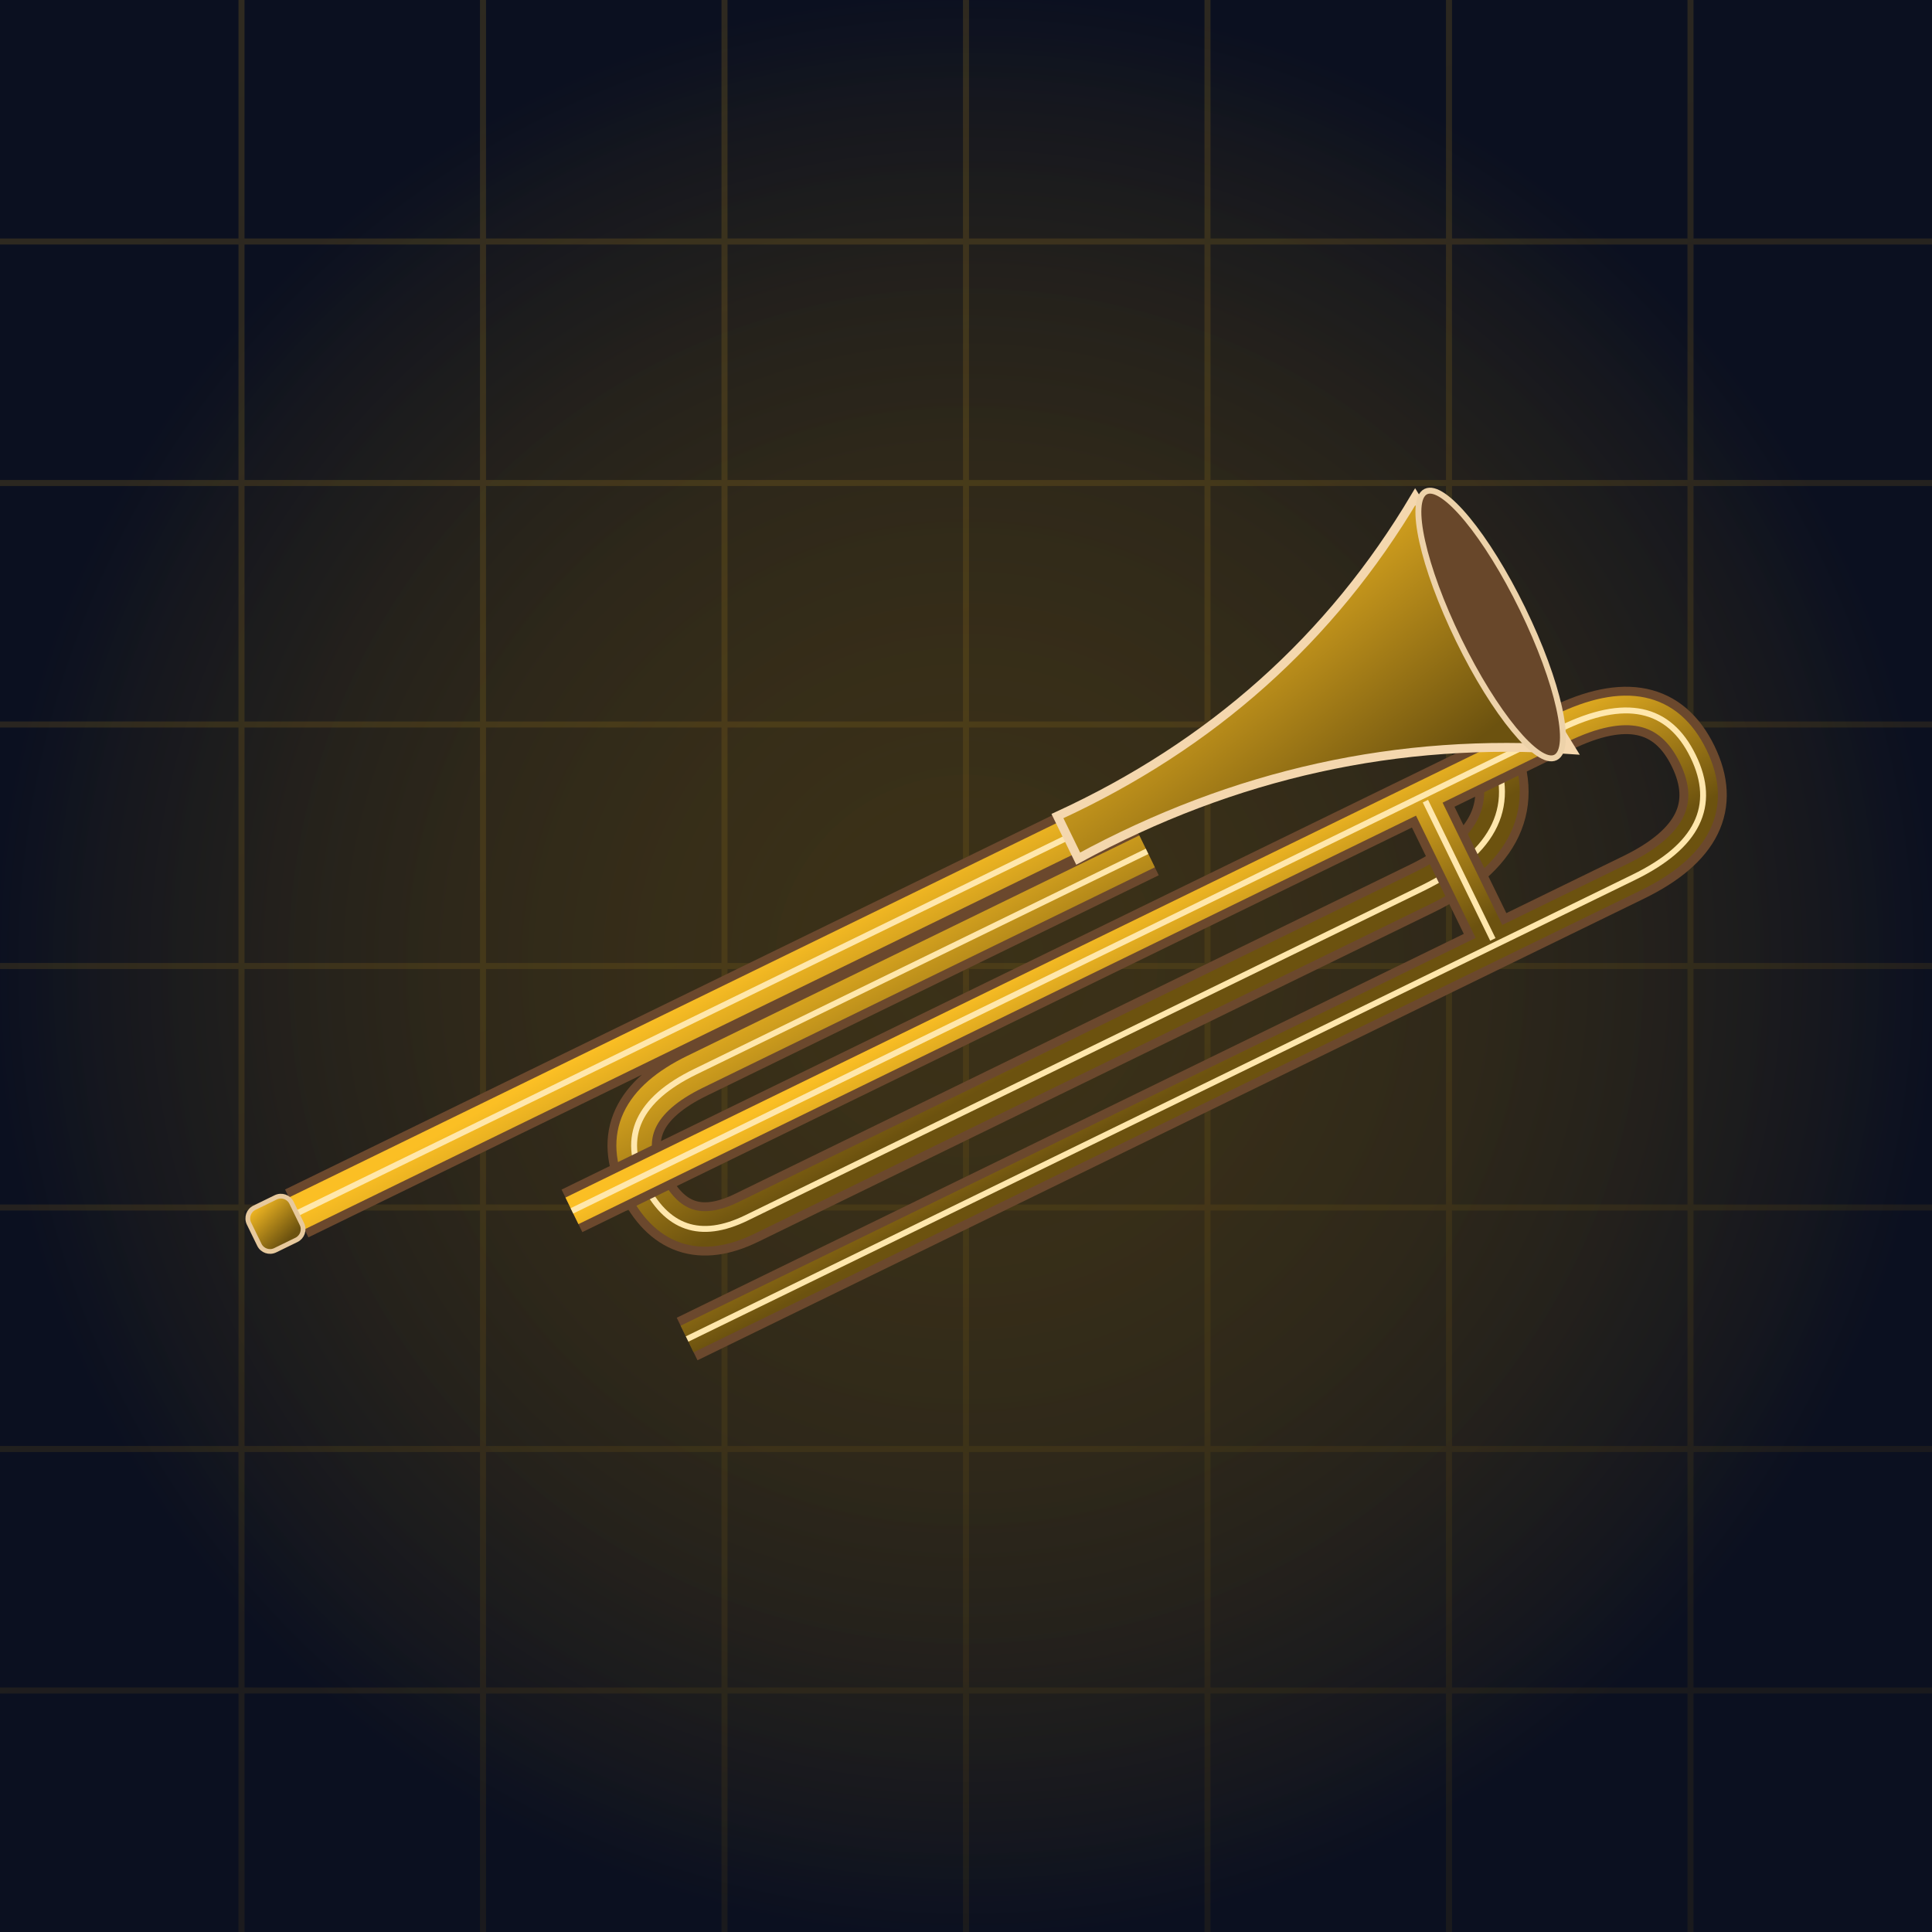
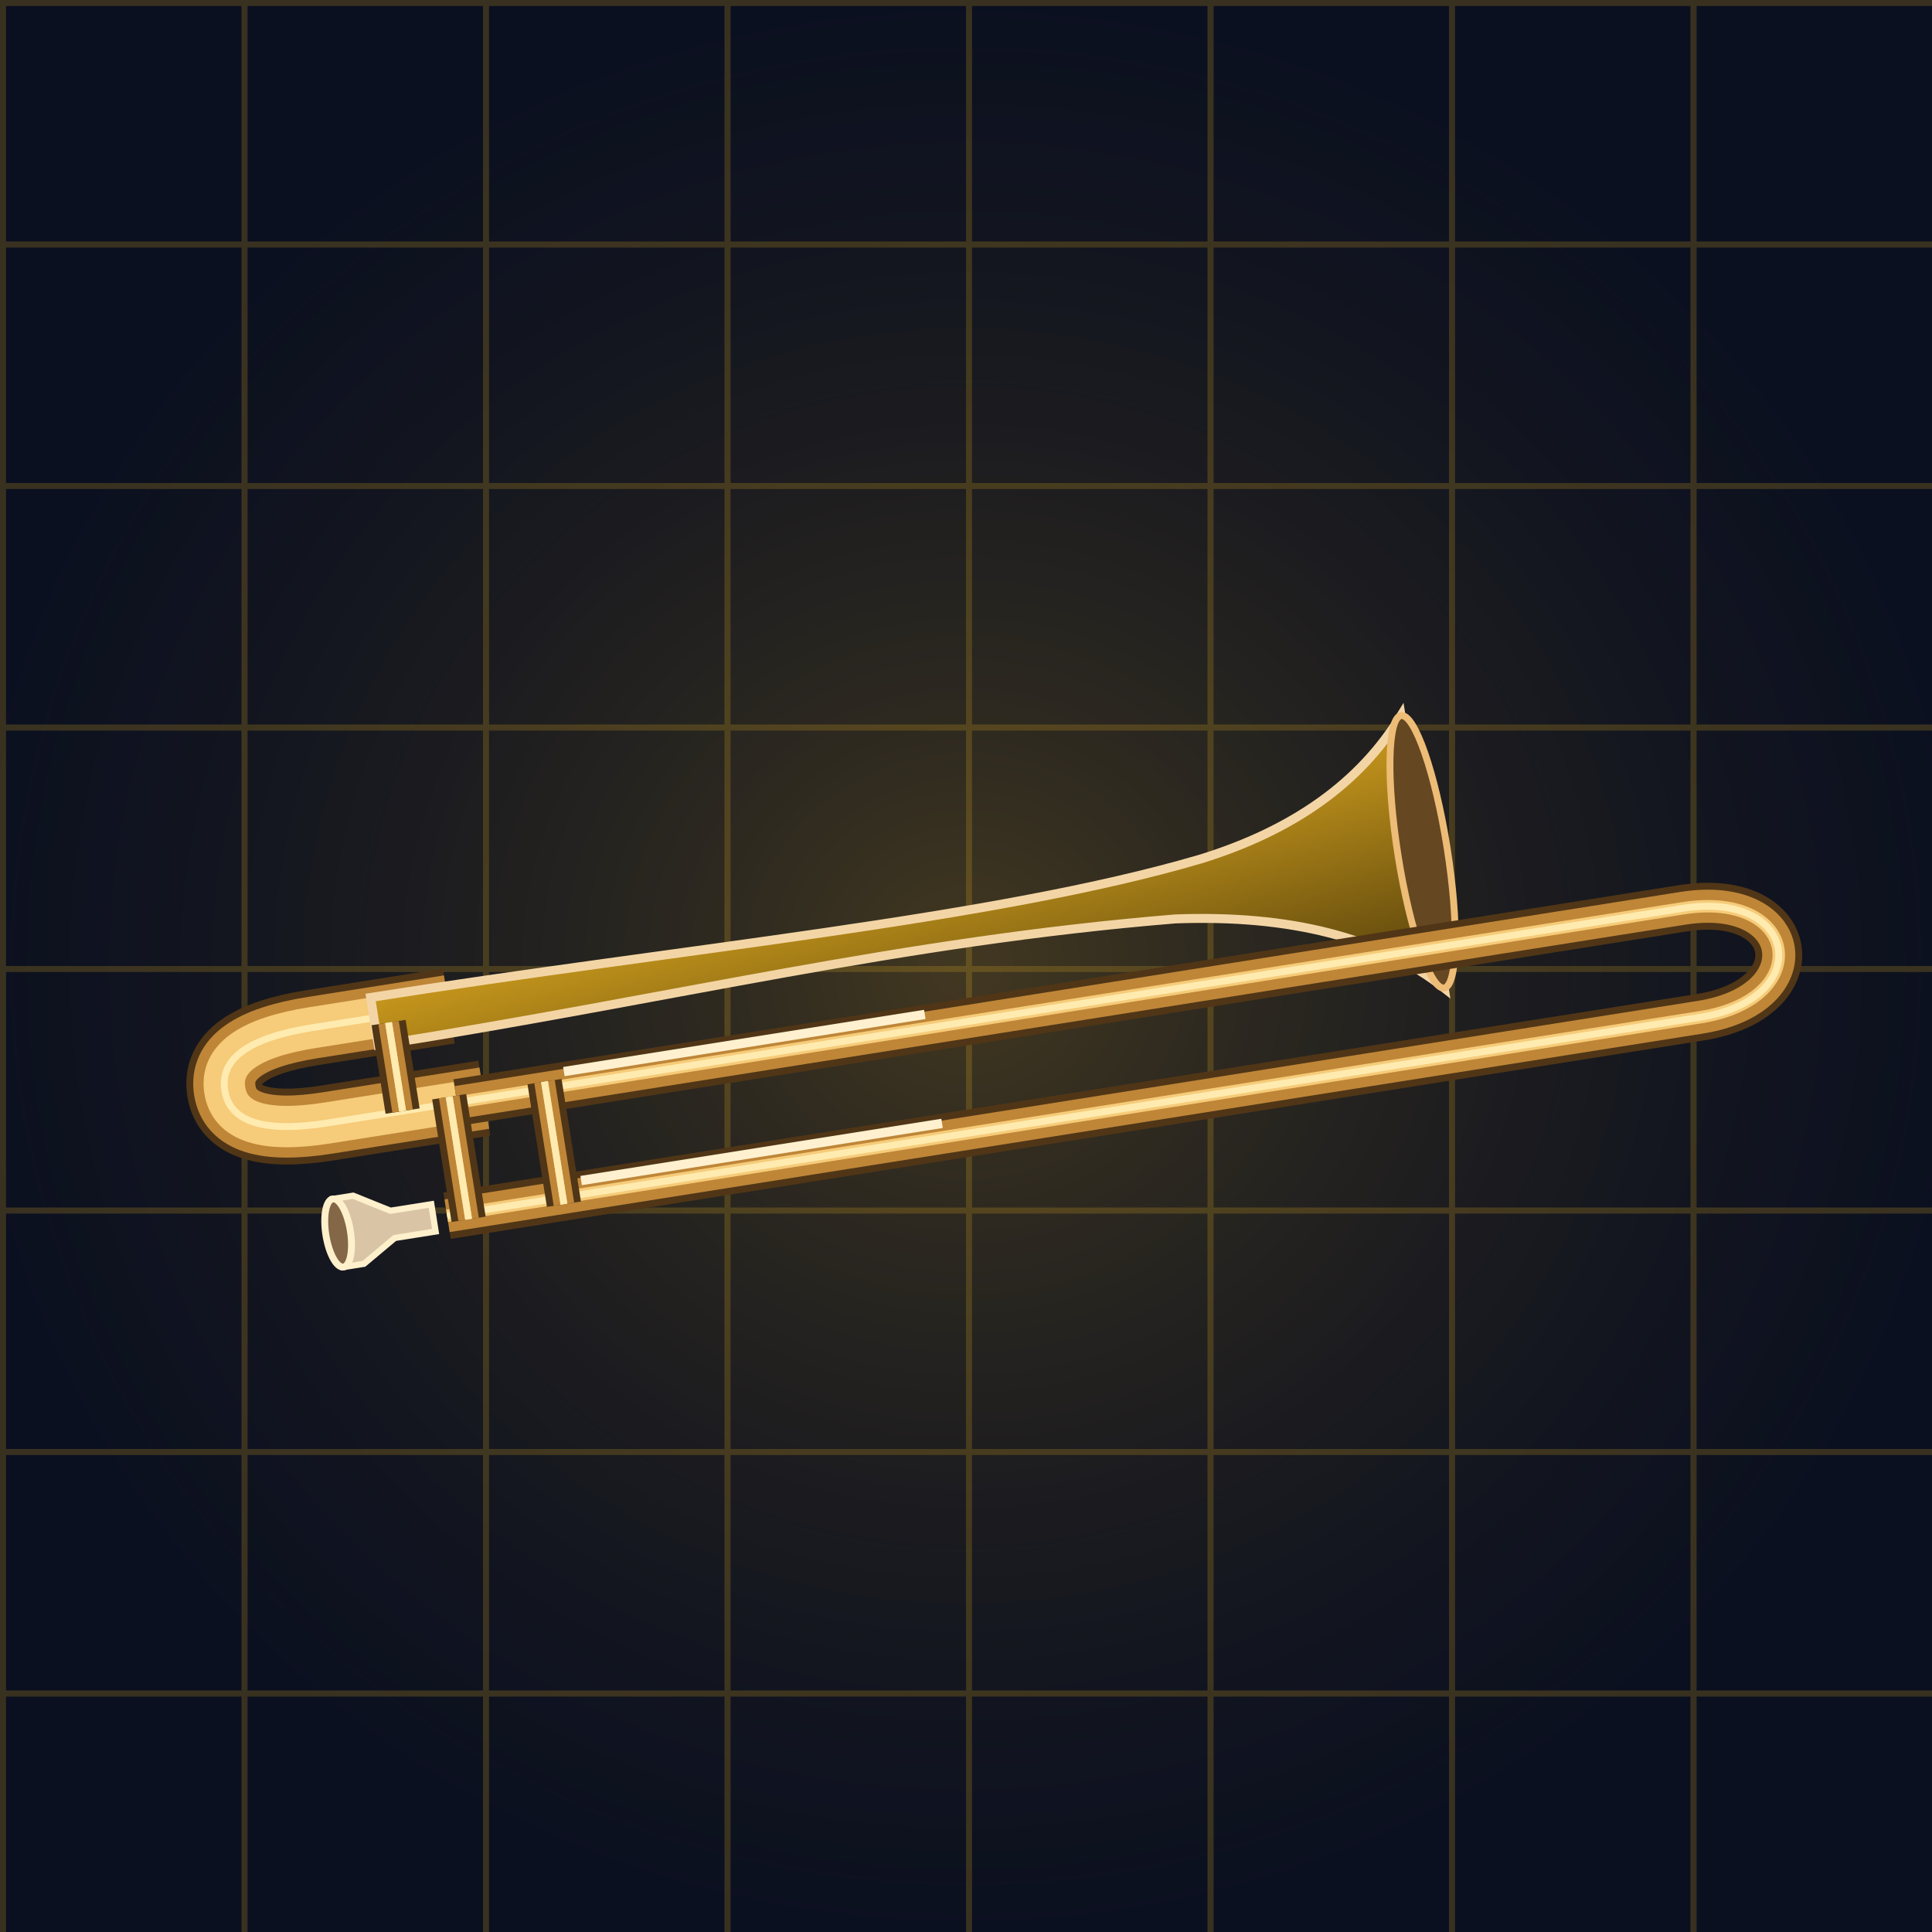
<svg xmlns="http://www.w3.org/2000/svg" viewBox="0 0 160 160">
  <defs>
-     <linearGradient id="metal" x2=".34" y2="1" gradientUnits="objectBoundingBox">
+     <linearGradient id="wood" x1="0%" y1="0%" x2="38%" y2="100%">
      <stop stop-color="#fbbf24" />
      <stop offset="1" stop-color="#6c520f" />
    </linearGradient>
-     <radialGradient id="back">
-       <stop stop-color="#6c520f" stop-opacity=".49" />
-       <stop offset="1" stop-color="#0b1020" />
+     <radialGradient id="halo">
+       <stop stop-color="#fbbf24" stop-opacity=".23" />
+       <stop offset="1" stop-color="#6c520f" stop-opacity="0" />
    </radialGradient>
+     <pattern id="grid" width="20" height="20" patternUnits="userSpaceOnUse">
+       <path d="M20 0H0V20" fill="none" stroke="#fbbf24" stroke-opacity=".19" stroke-width="1" />
+     </pattern>
  </defs>
-   <path fill="#0b1020" d="M0 0h160v160H0z" />
-   <path fill="url(#back)" d="M0 0h160v160H0z" />
-   <path d="M20 0v160M40 0v160M60 0v160M80 0v160M100 0v160M120 0v160M140 0v160M0 20h160M0 40h160M0 60h160M0 80h160M0 100h160M0 120h160M0 140h160" stroke="url(#metal)" stroke-width=".5" opacity=".16" />
-   <g transform="translate(80 80) rotate(-17) scale(0.49)">
-     <g transform="rotate(-9)">
-       <path d="M-120 -12H76Q96 -12 96 5Q96 22 75 22H-52Q-65 22 -65 9Q-65 -4 -49 -4H36" fill="none" stroke="#6b482d" stroke-width="9" />
-       <path d="M-120 -12H76Q96 -12 96 5Q96 22 75 22H-52Q-65 22 -65 9Q-65 -4 -49 -4H36" fill="none" stroke="url(#metal)" stroke-width="6" />
-       <path d="M-120 -12H76Q96 -12 96 5Q96 22 75 22H-52Q-65 22 -65 9Q-65 -4 -49 -4H36" fill="none" stroke="#ffe7ac" stroke-width="1" />
-       <path d="M-78 8H108Q126 8 126 22Q126 36 108 36H-70M82 9V35" fill="none" stroke="#6b482d" stroke-width="8" />
-       <path d="M-78 8H108Q126 8 126 22Q126 36 108 36H-70M82 9V35" fill="none" stroke="url(#metal)" stroke-width="5" />
-       <path d="M-78 8H108Q126 8 126 22Q126 36 108 36H-70M82 9V35" fill="none" stroke="#ffe7ac" stroke-width="1" />
-       <path d="M25 -16Q68 -15 103 -38L108 12Q70 -10 25 -8Z" fill="url(#metal)" stroke="#f4d7ae" stroke-width="1.5" />
-       <ellipse cx="105" cy="-13" rx="6" ry="25" fill="#68472a" stroke="#edd2a9" stroke-width="1" />
-       <rect x="-128" y="-16" width="8" height="8" rx="2" fill="url(#metal)" stroke="#e7c99d" stroke-width=".8" />
-     </g>
+   <rect x="0" y="0" width="160" height="160" rx="0" fill="#0b1020" stroke="none" />
+   <ellipse cx="80.0" cy="80.0" rx="83.2" ry="81.6" fill="url(#halo)" stroke="none" />
+   <rect x="0" y="0" width="160" height="160" rx="0" fill="url(#grid)" stroke="none" />
+   <g transform="translate(80 80) rotate(-9) scale(0.571)">
+     <path d="M-75-6H-95Q-109-6-109 1Q-109 8-95 8H-72" fill="none" stroke="#503616" stroke-width="11" />
+     <path d="M-75-6H-95Q-109-6-109 1Q-109 8-95 8H-72" fill="none" stroke="#bf8638" stroke-width="9" />
+     <path d="M-75-6H-95Q-109-6-109 1Q-109 8-95 8H-72" fill="none" stroke="#f6cb79" stroke-width="6" />
+     <path d="M-75-6H-95Q-109-6-109 1Q-109 8-95 8H-72" fill="none" stroke="#ffebaf" stroke-width="1" />
+     <path d="M-86-9C-40-9 5-6 36-10Q57-13 68-26V14Q56 1 31-2C-9-5-42-2-86-2Z" fill="url(#wood)" stroke="#f3d5a5" stroke-width="1.3" />
+     <ellipse cx="68" cy="-6" rx="3.6" ry="20" fill="#654722" stroke="#edbc76" />
+     <path d="M-76 8H104C121 8 121 24 104 24H-80" fill="none" stroke="#503616" stroke-width="6.8" />
+     <path d="M-76 8H104C121 8 121 24 104 24H-80" fill="none" stroke="#bf8638" stroke-width="4.8" />
+     <path d="M-76 8H104C121 8 121 24 104 24H-80" fill="none" stroke="#f6cb79" stroke-width="1.8" />
+     <path d="M-76 8H104C121 8 121 24 104 24H-80" fill="none" stroke="#ffebaf" stroke-width="1" />
+     <path d="M-77 7v18M-63 7v18M-84-5v13" fill="none" stroke="#503616" stroke-width="5" />
+     <path d="M-77 7v18M-63 7v18M-84-5v13" fill="none" stroke="#bf8638" stroke-width="3" />
+     <path d="M-77 7v18M-63 7v18M-84-5v13" fill="none" stroke="#f6cb79" stroke-width="1" />
+     <path d="M-77 7v18M-63 7v18M-84-5v13" fill="none" stroke="#ffebaf" stroke-width="1" />
+     <path d="M-60 6H-7M-60 22H-7" fill="none" stroke="#fff1cf" stroke-width="1.35" />
+     <path d="M-96 19h3l5 3h6v4h-6l-5 3h-3Z" fill="#d9c5a6" stroke="#fff0cc" stroke-width="0.9" />
+     <ellipse cx="-96" cy="24" rx="1.8" ry="5" fill="#836747" stroke="#fff0cc" />
  </g>
</svg>
